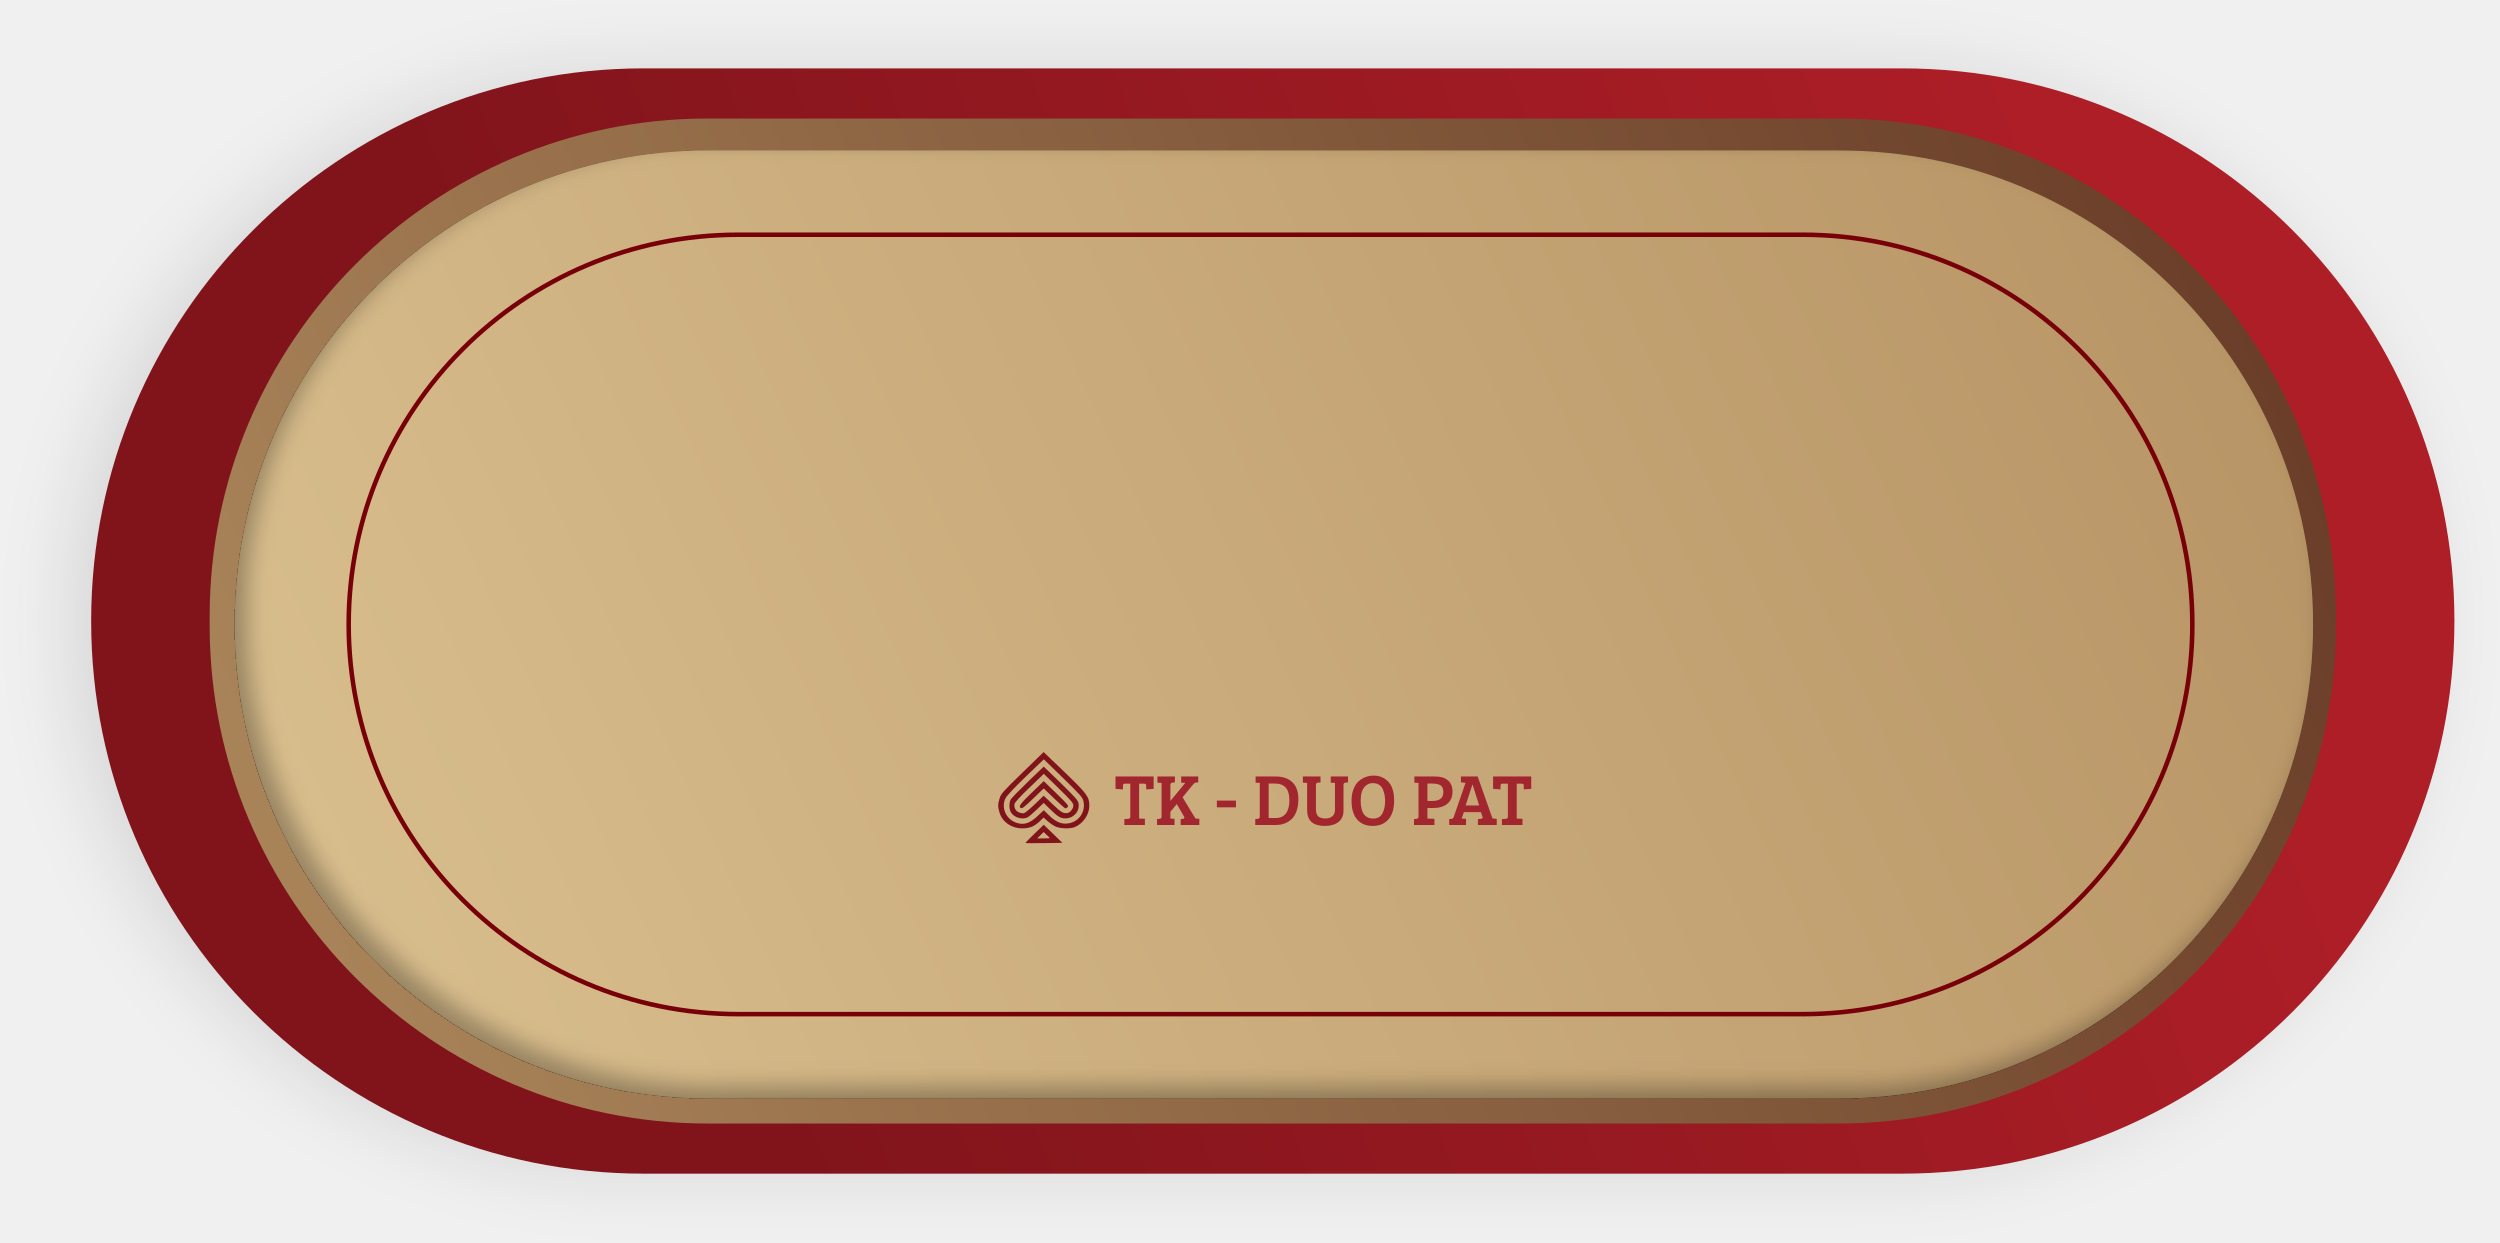
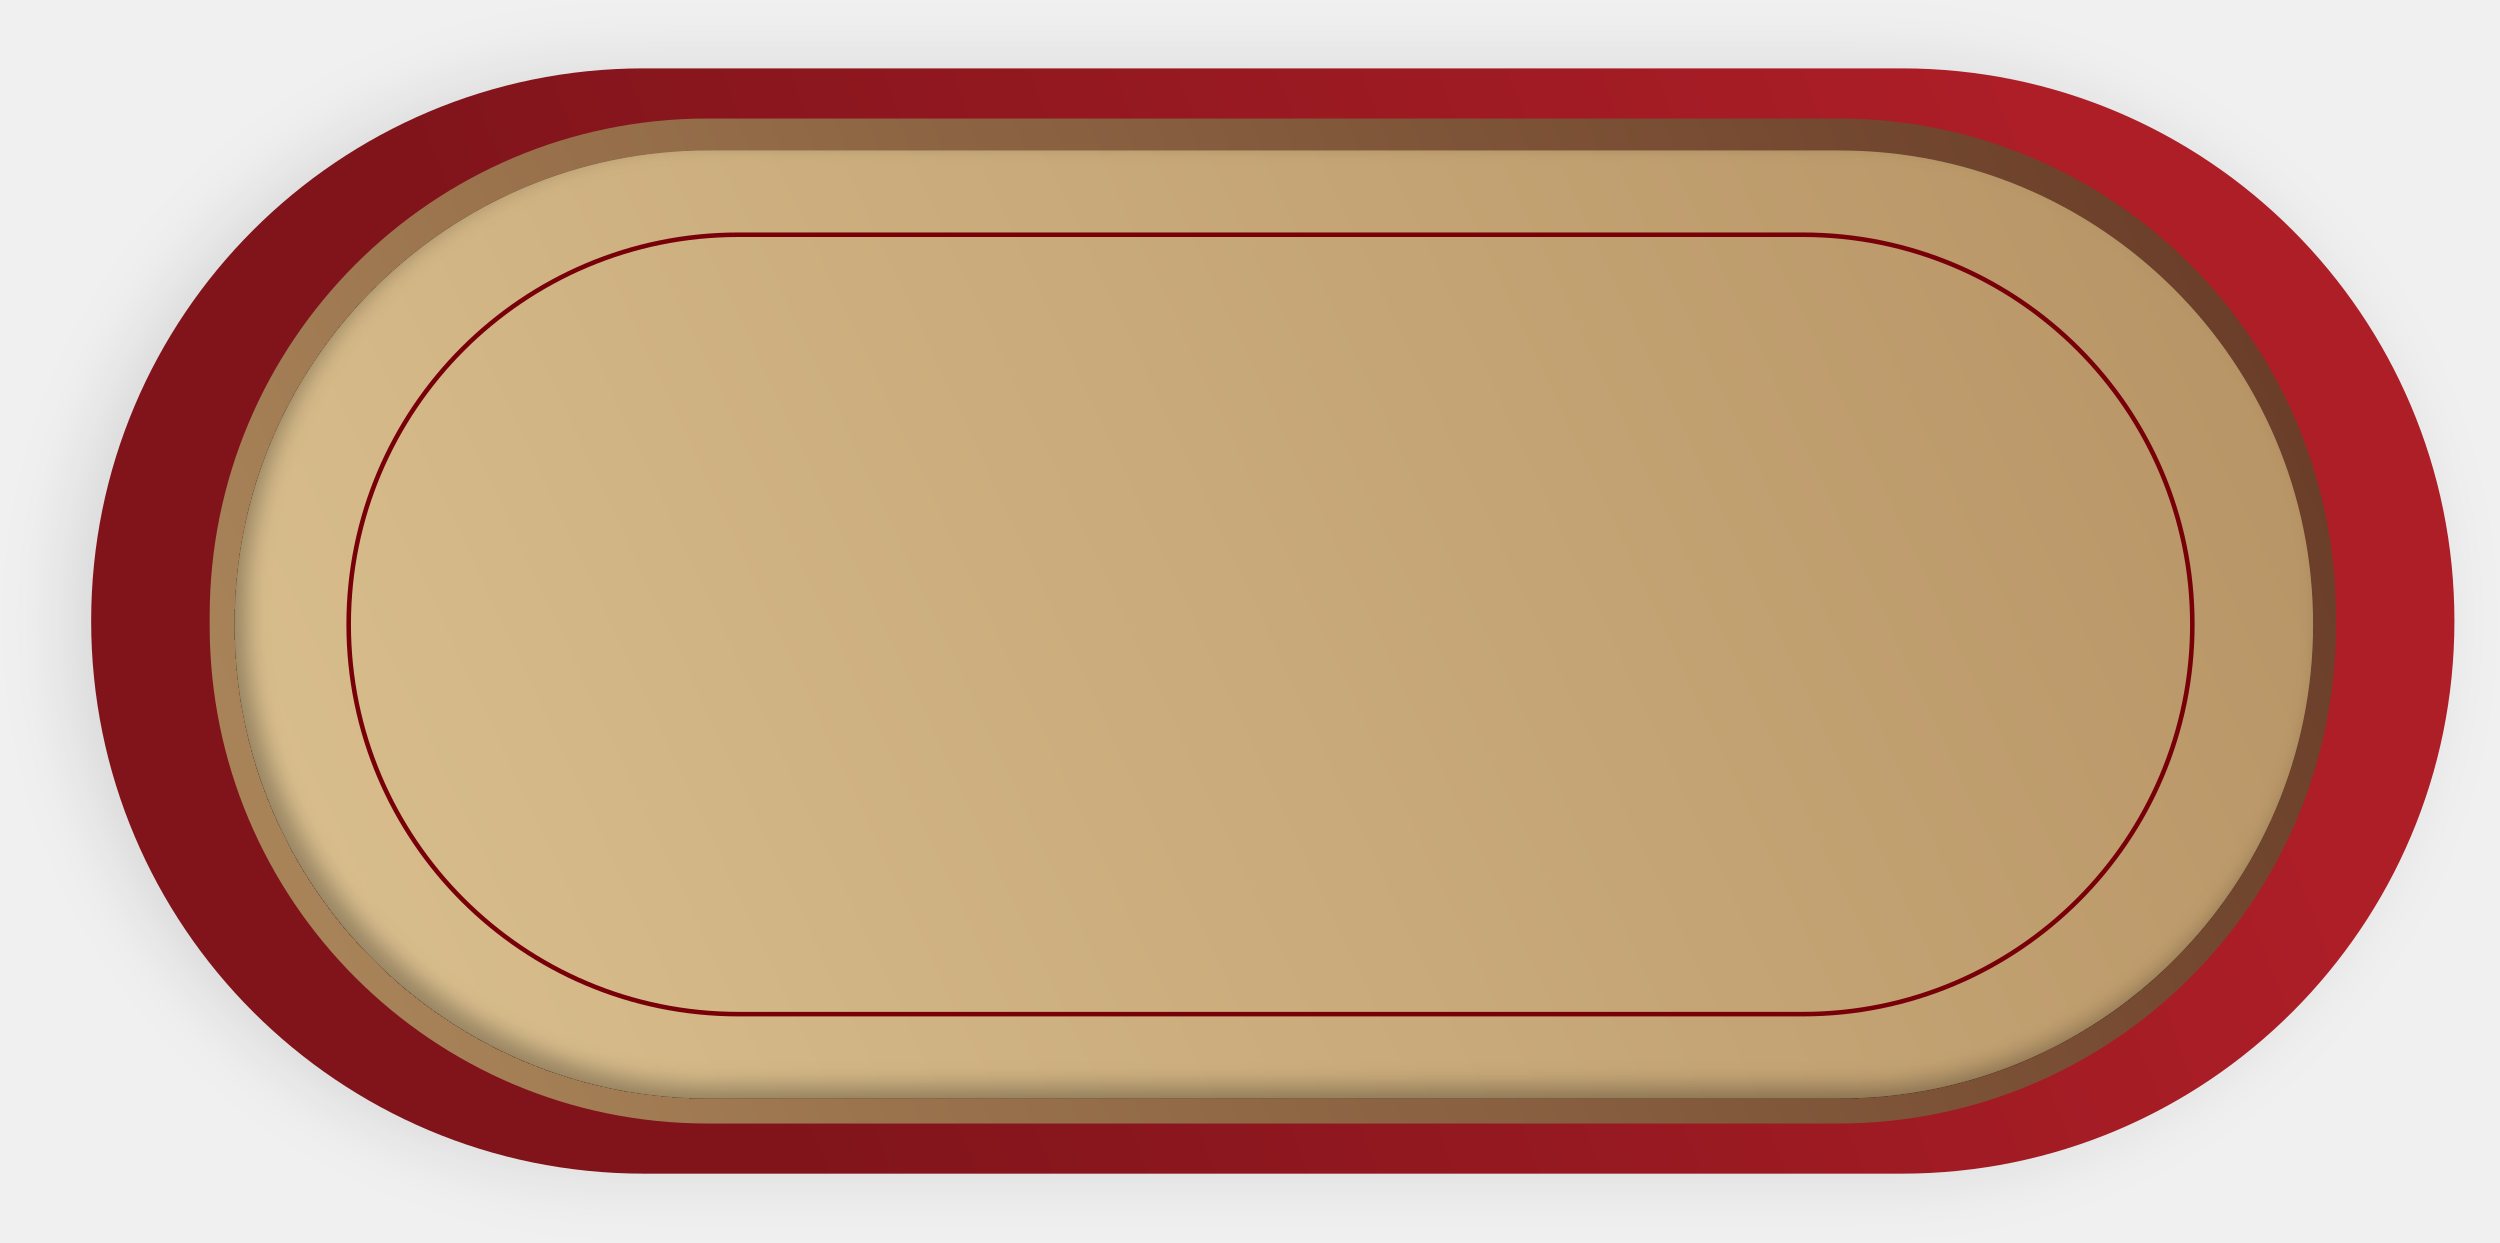
<svg xmlns="http://www.w3.org/2000/svg" width="1097" height="545" viewBox="0 0 1097 545" fill="none">
-   <g filter="url(#filter0_d_86_253)">
-     <rect x="40" y="30" width="1037" height="485" rx="242.5" fill="url(#paint0_linear_86_253)" />
+   <g filter="url(#filter0_d_610_688)">
+     <rect x="40" y="30" width="1037" height="485" rx="242.5" fill="url(#paint0_linear_610_688)" />
  </g>
-   <rect x="92" y="52" width="933" height="441" rx="218.5" fill="url(#paint1_linear_86_253)" />
-   <g filter="url(#filter1_i_86_253)">
-     <rect x="103" y="66" width="912" height="416" rx="208" fill="url(#paint2_linear_86_253)" />
+   <rect x="92" y="52" width="933" height="441" rx="218.5" fill="url(#paint1_linear_610_688)" />
+   <g filter="url(#filter1_i_610_688)">
+     <rect x="103" y="66" width="912" height="416" rx="208" fill="url(#paint2_linear_610_688)" />
  </g>
  <rect x="153" y="103" width="809" height="342" rx="171" stroke="#780008" stroke-width="2" />
-   <path d="M495.976 358.416V343.888H493.48C492.989 343.888 492.744 344.219 492.744 344.88V346.384L489.48 346.16V340.72H506.216V346.16L502.952 346.384V344.88C502.952 344.517 502.899 344.261 502.792 344.112C502.685 343.963 502.429 343.888 502.024 343.888H499.848V359.184L502.376 359.28V362H493.352V359.408L495.048 359.312C495.667 359.248 495.976 358.949 495.976 358.416ZM509.696 358.256V343.536L507.872 343.44V340.72H515.552V343.312L514.496 343.408C513.877 343.472 513.568 343.813 513.568 344.432V351.472L520.096 343.536L518.304 343.44V340.72H525.792V343.312L524.736 343.408C524.33 343.451 523.904 343.749 523.456 344.304L518.912 349.872L524.576 359.184L526.272 359.28V362H518.08V359.408L519.072 359.312C519.498 359.269 519.712 359.099 519.712 358.8C519.712 358.672 519.658 358.501 519.552 358.288L516.384 352.816L513.568 356.208V359.184L515.392 359.28V362H507.712V359.408L508.768 359.312C509.088 359.269 509.322 359.184 509.472 359.056C509.621 358.907 509.696 358.64 509.696 358.256ZM533.96 354.256V351.312H542.344V354.256H533.96ZM550.807 362V359.408L551.863 359.312C552.481 359.248 552.791 358.949 552.791 358.416V343.536L550.967 343.44V340.72H559.735C562.871 340.72 565.313 341.552 567.063 343.216C568.833 344.88 569.719 347.344 569.719 350.608C569.719 352.635 569.452 354.405 568.919 355.92C568.385 357.413 567.66 358.587 566.743 359.44C564.908 361.147 562.625 362 559.895 362H550.807ZM556.695 343.824V358.928H559.959C561.793 358.928 563.223 358.267 564.247 356.944C565.271 355.621 565.783 353.701 565.783 351.184C565.783 346.277 563.703 343.824 559.543 343.824H556.695ZM577.432 344.464V355.088C577.432 356.581 577.784 357.637 578.488 358.256C579.213 358.853 580.237 359.152 581.56 359.152C582.904 359.152 583.939 358.821 584.664 358.16C585.411 357.499 585.784 356.528 585.784 355.248V343.536L583.928 343.44V340.72H591.512V343.312L590.456 343.408C589.837 343.472 589.528 343.792 589.528 344.368V355.792C589.528 357.861 588.803 359.483 587.352 360.656C585.901 361.829 583.896 362.416 581.336 362.416C578.776 362.416 576.835 361.851 575.512 360.72C574.211 359.568 573.56 357.755 573.56 355.28V343.536L571.704 343.44V340.72H579.448V343.312L578.392 343.408C578.051 343.451 577.805 343.547 577.656 343.696C577.507 343.824 577.432 344.08 577.432 344.464ZM602.821 340.336C605.36 340.336 607.483 341.232 609.189 343.024C610.896 344.816 611.749 347.557 611.749 351.248C611.749 354.917 610.896 357.701 609.189 359.6C607.504 361.477 605.211 362.416 602.309 362.416C599.429 362.416 597.168 361.477 595.525 359.6C593.883 357.723 593.061 354.992 593.061 351.408C593.061 349.445 593.349 347.728 593.925 346.256C594.501 344.763 595.259 343.611 596.197 342.8C598.096 341.157 600.304 340.336 602.821 340.336ZM597.061 351.248C597.061 356.539 598.896 359.184 602.565 359.184C604.528 359.184 605.904 358.373 606.693 356.752C607.419 355.323 607.781 353.573 607.781 351.504C607.781 349.648 607.461 347.941 606.821 346.384C606.459 345.531 605.904 344.859 605.157 344.368C604.432 343.877 603.483 343.632 602.309 343.632C601.136 343.632 600.123 344.016 599.269 344.784C598.437 345.552 597.861 346.48 597.541 347.568C597.221 348.656 597.061 349.883 597.061 351.248ZM620.462 362V359.408L621.518 359.312C622.136 359.248 622.446 358.949 622.446 358.416V343.536L620.622 343.44V340.72H629.774C632.163 340.72 634.019 341.285 635.342 342.416C636.686 343.525 637.358 345.2 637.358 347.44C637.358 349.68 636.6 351.429 635.086 352.688C633.571 353.925 631.566 354.544 629.07 354.544H626.35V359.184L629.422 359.28V362H620.462ZM626.35 351.44H628.654C631.768 351.44 633.326 350.171 633.326 347.632C633.326 346.096 632.92 345.083 632.11 344.592C631.32 344.08 630.051 343.824 628.302 343.824H626.35V351.44ZM637.926 358.416L643.078 343.504L641.062 343.312V340.72H648.39L654.918 359.184H654.95L656.774 359.28V362H648.518V359.408L649.734 359.312C650.097 359.269 650.342 359.184 650.47 359.056C650.598 358.928 650.609 358.693 650.502 358.352L649.83 356.368H642.342L641.382 359.184L643.302 359.28V362H635.91V359.408L636.966 359.312C637.414 359.269 637.734 358.971 637.926 358.416ZM646.086 344.304L643.11 353.424H649.062L646.182 344.304H646.086ZM661.664 358.416V343.888H659.168C658.677 343.888 658.432 344.219 658.432 344.88V346.384L655.168 346.16V340.72H671.904V346.16L668.64 346.384V344.88C668.64 344.517 668.586 344.261 668.48 344.112C668.373 343.963 668.117 343.888 667.712 343.888H665.536V359.184L668.064 359.28V362H659.04V359.408L660.736 359.312C661.354 359.248 661.664 358.949 661.664 358.416Z" fill="#A1262E" />
-   <g clip-path="url(#clip0_86_253)">
-     <path fill-rule="evenodd" clip-rule="evenodd" d="M457.982 361.903L453.978 365.771C451.75 367.925 449.934 369.759 449.934 369.879C449.934 369.998 453.607 370.038 458.065 369.959L466.196 369.839L457.982 361.903ZM457.941 365.093L455.134 367.885H457.899C459.427 367.885 460.665 367.845 460.665 367.765C460.665 367.685 460.046 367.087 459.303 366.369L457.941 365.093Z" fill="#81141B" />
-     <path d="M457.982 345.951L453.442 350.338C449.108 354.525 448.365 355.044 447.746 354.446C446.962 353.728 447.87 352.492 452.74 347.826L457.982 342.761L463.513 348.105C468.301 352.731 469.002 353.568 468.548 354.087C468.218 354.446 467.764 354.725 467.516 354.725C467.269 354.725 464.999 352.731 462.522 350.338L457.982 345.951Z" fill="#81141B" />
-     <path fill-rule="evenodd" clip-rule="evenodd" d="M450.883 358.673C451.378 358.434 453.194 356.918 454.886 355.283L457.982 352.332L460.871 355.163C464.173 358.394 465.37 359.111 467.475 359.111C471.148 359.111 473.914 355.921 473.253 352.412C473.006 351.176 471.726 349.74 465.494 343.639L457.982 336.381L451.048 343.04C447.209 346.749 443.825 350.219 443.495 350.817C442.752 352.212 442.752 354.844 443.536 356.36C444.816 358.673 448.489 359.829 450.883 358.673ZM445.187 352.731C444.816 354.326 445.641 355.881 447.086 356.479C447.787 356.759 448.778 356.918 449.273 356.838C449.81 356.719 451.956 354.964 454.102 352.89L457.941 349.142L461.944 352.93C465.7 356.519 466.361 356.918 468.301 356.759C469.539 356.639 470.983 354.884 470.983 353.449C470.983 352.372 470.075 351.335 464.503 345.872L458.023 339.571L451.708 345.632C447.829 349.341 445.311 352.093 445.187 352.731Z" fill="#81141B" />
-     <path fill-rule="evenodd" clip-rule="evenodd" d="M452.947 362.701C453.937 362.262 455.464 361.185 456.331 360.308L457.899 358.753L459.716 360.348C460.706 361.225 462.316 362.302 463.265 362.74C465.329 363.618 469.58 363.737 471.561 362.94C475.235 361.464 478 357.437 478 353.528C478 349.62 476.968 348.264 466.98 338.654L457.941 330L448.613 339.052C439.945 347.507 439.243 348.304 438.624 350.298C437.799 352.97 437.799 354.047 438.583 356.559C439.863 360.747 443.825 363.498 448.571 363.498C450.346 363.498 451.75 363.219 452.947 362.701ZM446.012 361.026C441.39 359.47 439.161 354.326 441.266 350.179C441.761 349.182 445.27 345.433 450.057 340.847L458.023 333.19L466.526 341.445C474.45 349.222 475.028 349.86 475.441 351.694C476.349 355.881 473.831 360.029 469.704 361.105C466.361 361.983 463.637 361.026 460.252 357.716L458.023 355.522L455.299 358.075C451.832 361.305 449.273 362.142 446.012 361.026Z" fill="#81141B" />
-   </g>
  <defs>
-     <filter id="filter0_d_86_253" x="0" y="0" width="1097" height="545" filterUnits="userSpaceOnUse" color-interpolation-filters="sRGB">
+     <filter id="filter0_d_610_688" x="0" y="0" width="1097" height="545" filterUnits="userSpaceOnUse" color-interpolation-filters="sRGB">
      <feFlood flood-opacity="0" result="BackgroundImageFix" />
      <feColorMatrix in="SourceAlpha" type="matrix" values="0 0 0 0 0 0 0 0 0 0 0 0 0 0 0 0 0 0 127 0" result="hardAlpha" />
      <feOffset dx="-10" />
      <feGaussianBlur stdDeviation="15" />
      <feColorMatrix type="matrix" values="0 0 0 0 0 0 0 0 0 0 0 0 0 0 0 0 0 0 0.1 0" />
-       <feBlend mode="normal" in2="BackgroundImageFix" result="effect1_dropShadow_86_253" />
-       <feBlend mode="normal" in="SourceGraphic" in2="effect1_dropShadow_86_253" result="shape" />
+       <feBlend mode="normal" in2="BackgroundImageFix" result="effect1_dropShadow_610_688" />
+       <feBlend mode="normal" in="SourceGraphic" in2="effect1_dropShadow_610_688" result="shape" />
    </filter>
-     <filter id="filter1_i_86_253" x="103" y="61" width="917" height="421" filterUnits="userSpaceOnUse" color-interpolation-filters="sRGB">
+     <filter id="filter1_i_610_688" x="103" y="61" width="917" height="421" filterUnits="userSpaceOnUse" color-interpolation-filters="sRGB">
      <feFlood flood-opacity="0" result="BackgroundImageFix" />
      <feBlend mode="normal" in="SourceGraphic" in2="BackgroundImageFix" result="shape" />
      <feColorMatrix in="SourceAlpha" type="matrix" values="0 0 0 0 0 0 0 0 0 0 0 0 0 0 0 0 0 0 127 0" result="hardAlpha" />
      <feOffset dx="5" dy="-5" />
      <feGaussianBlur stdDeviation="5" />
      <feComposite in2="hardAlpha" operator="arithmetic" k2="-1" k3="1" />
      <feColorMatrix type="matrix" values="0 0 0 0 0 0 0 0 0 0 0 0 0 0 0 0 0 0 0.3 0" />
-       <feBlend mode="normal" in2="shape" result="effect1_innerShadow_86_253" />
+       <feBlend mode="normal" in2="shape" result="effect1_innerShadow_610_688" />
    </filter>
-     <linearGradient id="paint0_linear_86_253" x1="929.227" y1="158.525" x2="310.527" y2="397.907" gradientUnits="userSpaceOnUse">
+     <linearGradient id="paint0_linear_610_688" x1="929.227" y1="158.525" x2="310.527" y2="397.907" gradientUnits="userSpaceOnUse">
      <stop stop-color="#AD1E27" />
      <stop offset="1" stop-color="#81141B" />
    </linearGradient>
-     <linearGradient id="paint1_linear_86_253" x1="-21.5" y1="501.5" x2="1158.5" y2="-14" gradientUnits="userSpaceOnUse">
+     <linearGradient id="paint1_linear_610_688" x1="-21.5" y1="501.5" x2="1158.5" y2="-14" gradientUnits="userSpaceOnUse">
      <stop stop-color="#B59162" />
      <stop offset="1" stop-color="#5B2D1D" />
    </linearGradient>
-     <linearGradient id="paint2_linear_86_253" x1="67.5" y1="482" x2="1026.5" y2="32.5" gradientUnits="userSpaceOnUse">
+     <linearGradient id="paint2_linear_610_688" x1="67.5" y1="482" x2="1026.5" y2="32.5" gradientUnits="userSpaceOnUse">
      <stop stop-color="#DCC291" />
      <stop offset="1" stop-color="#B59162" />
    </linearGradient>
-     <clipPath id="clip0_86_253">
-       <rect width="40" height="40" fill="white" transform="translate(438 330)" />
-     </clipPath>
  </defs>
</svg>
